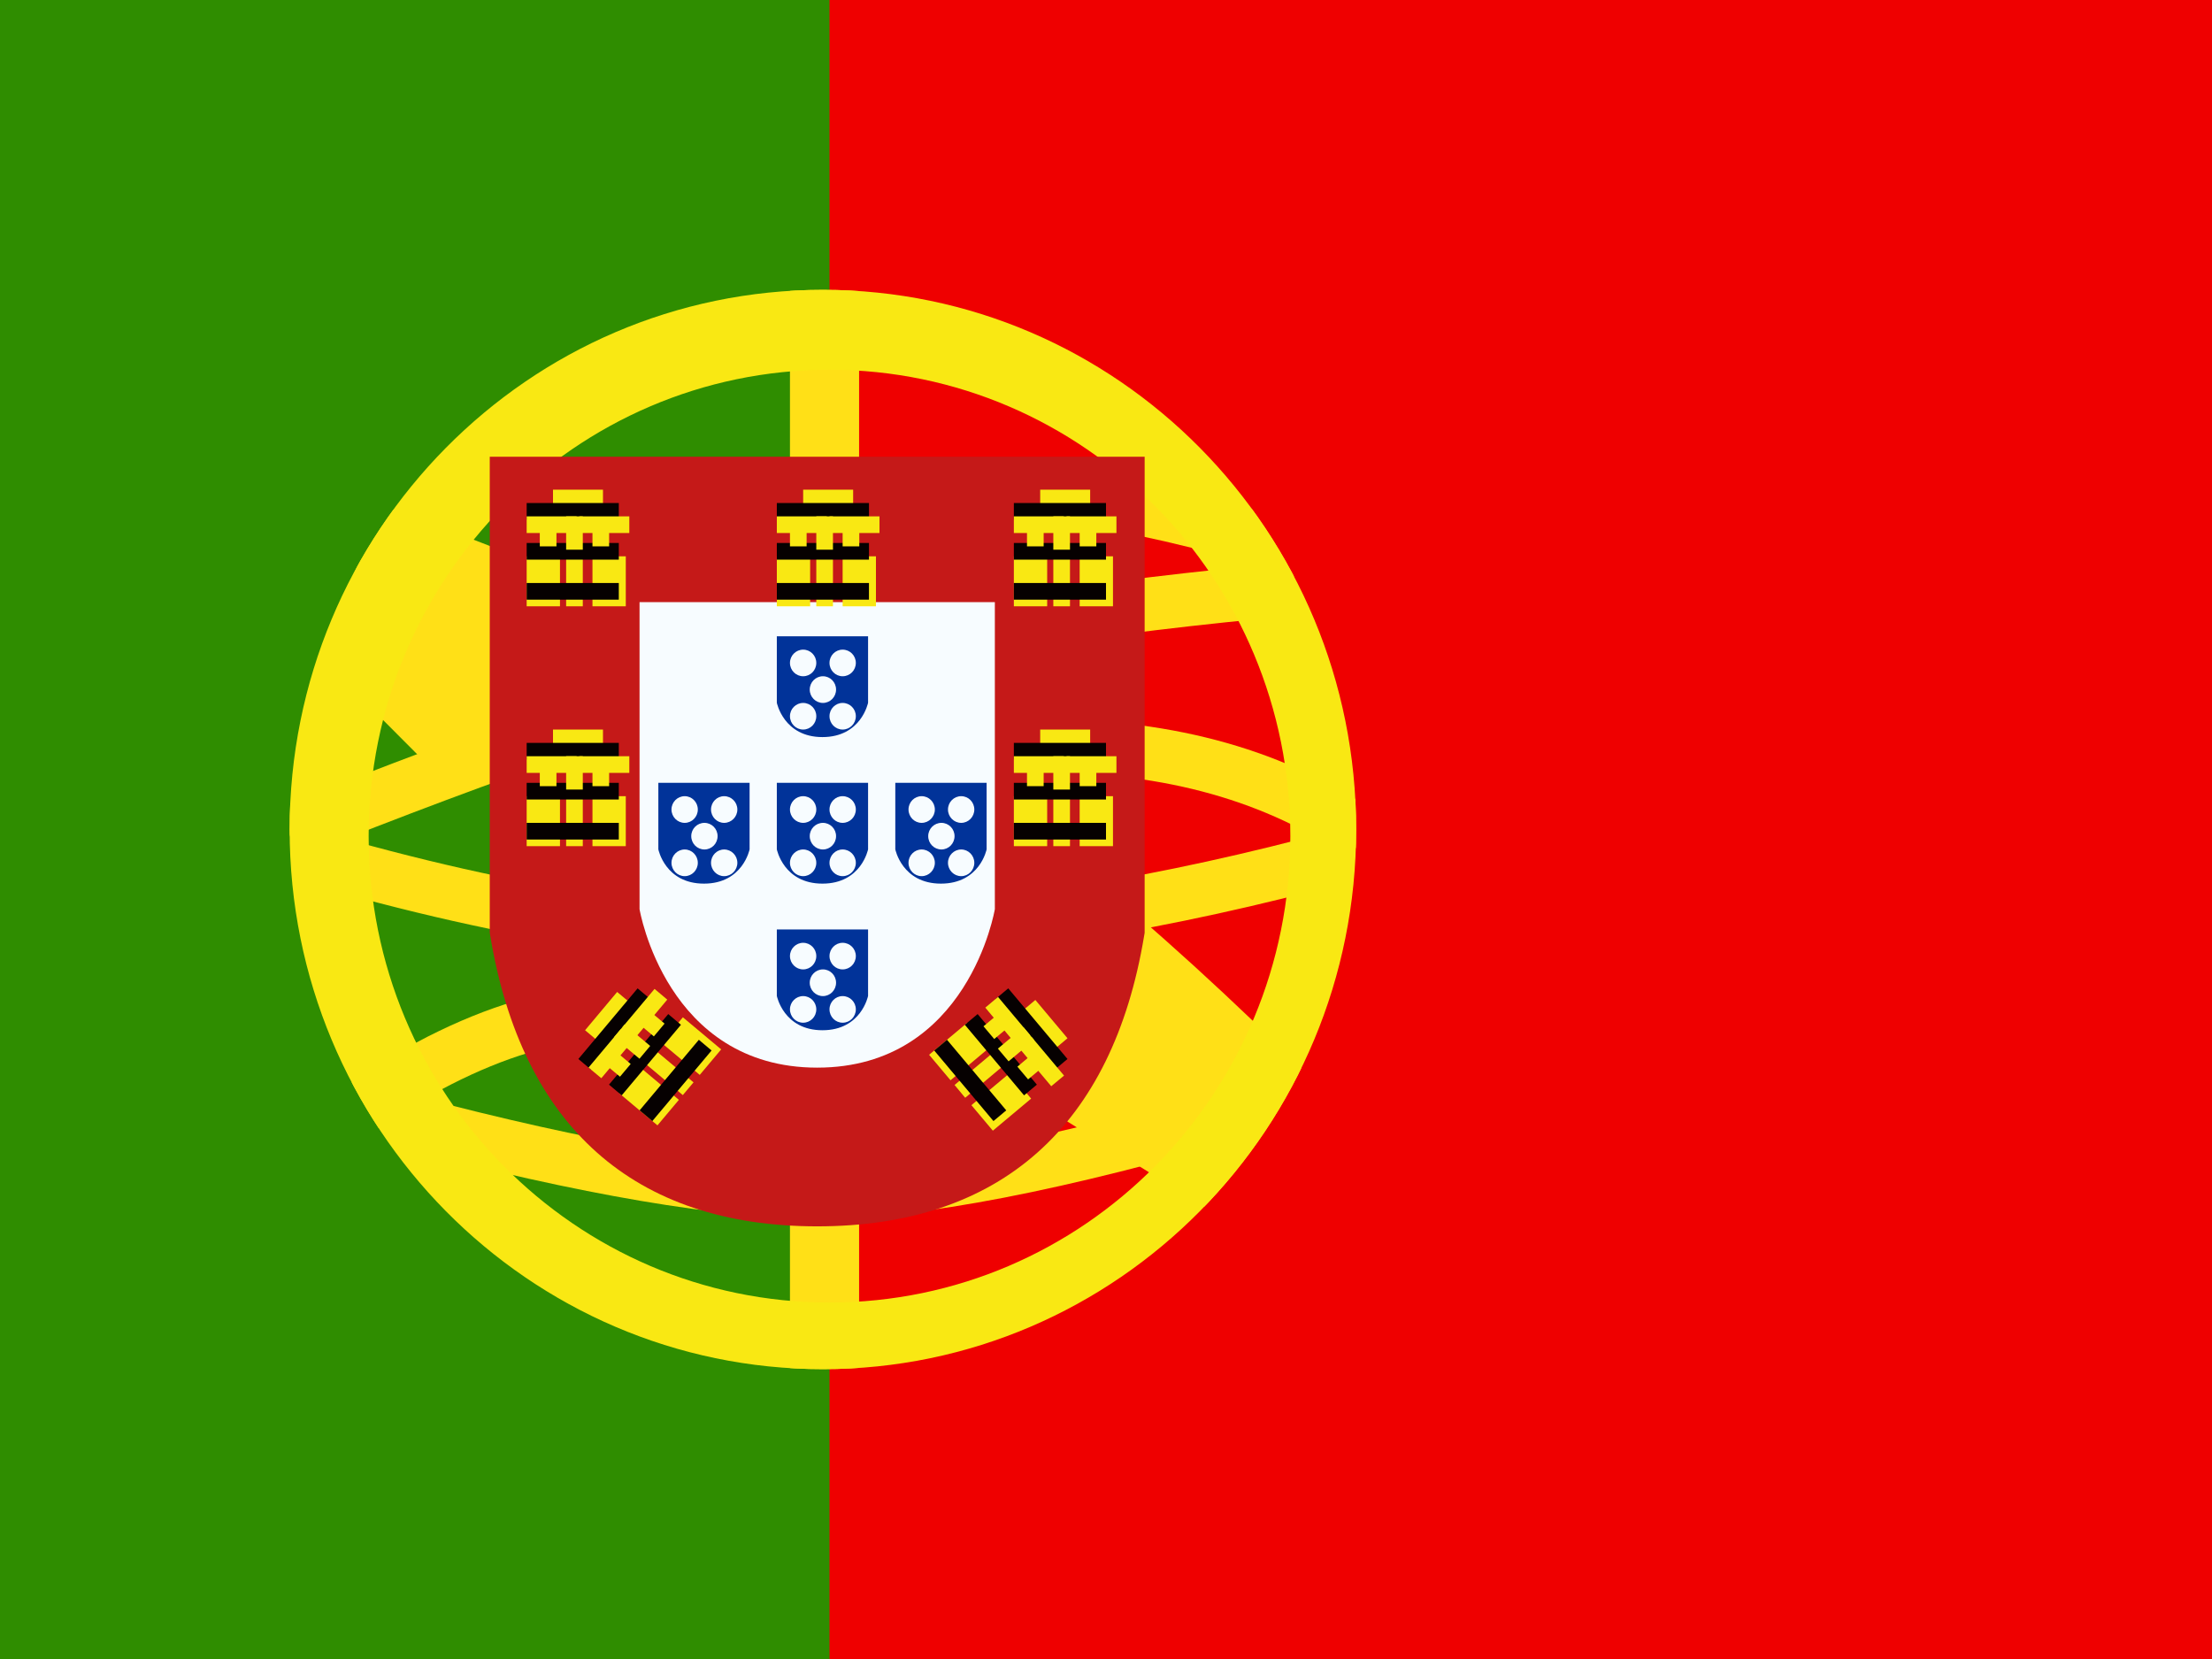
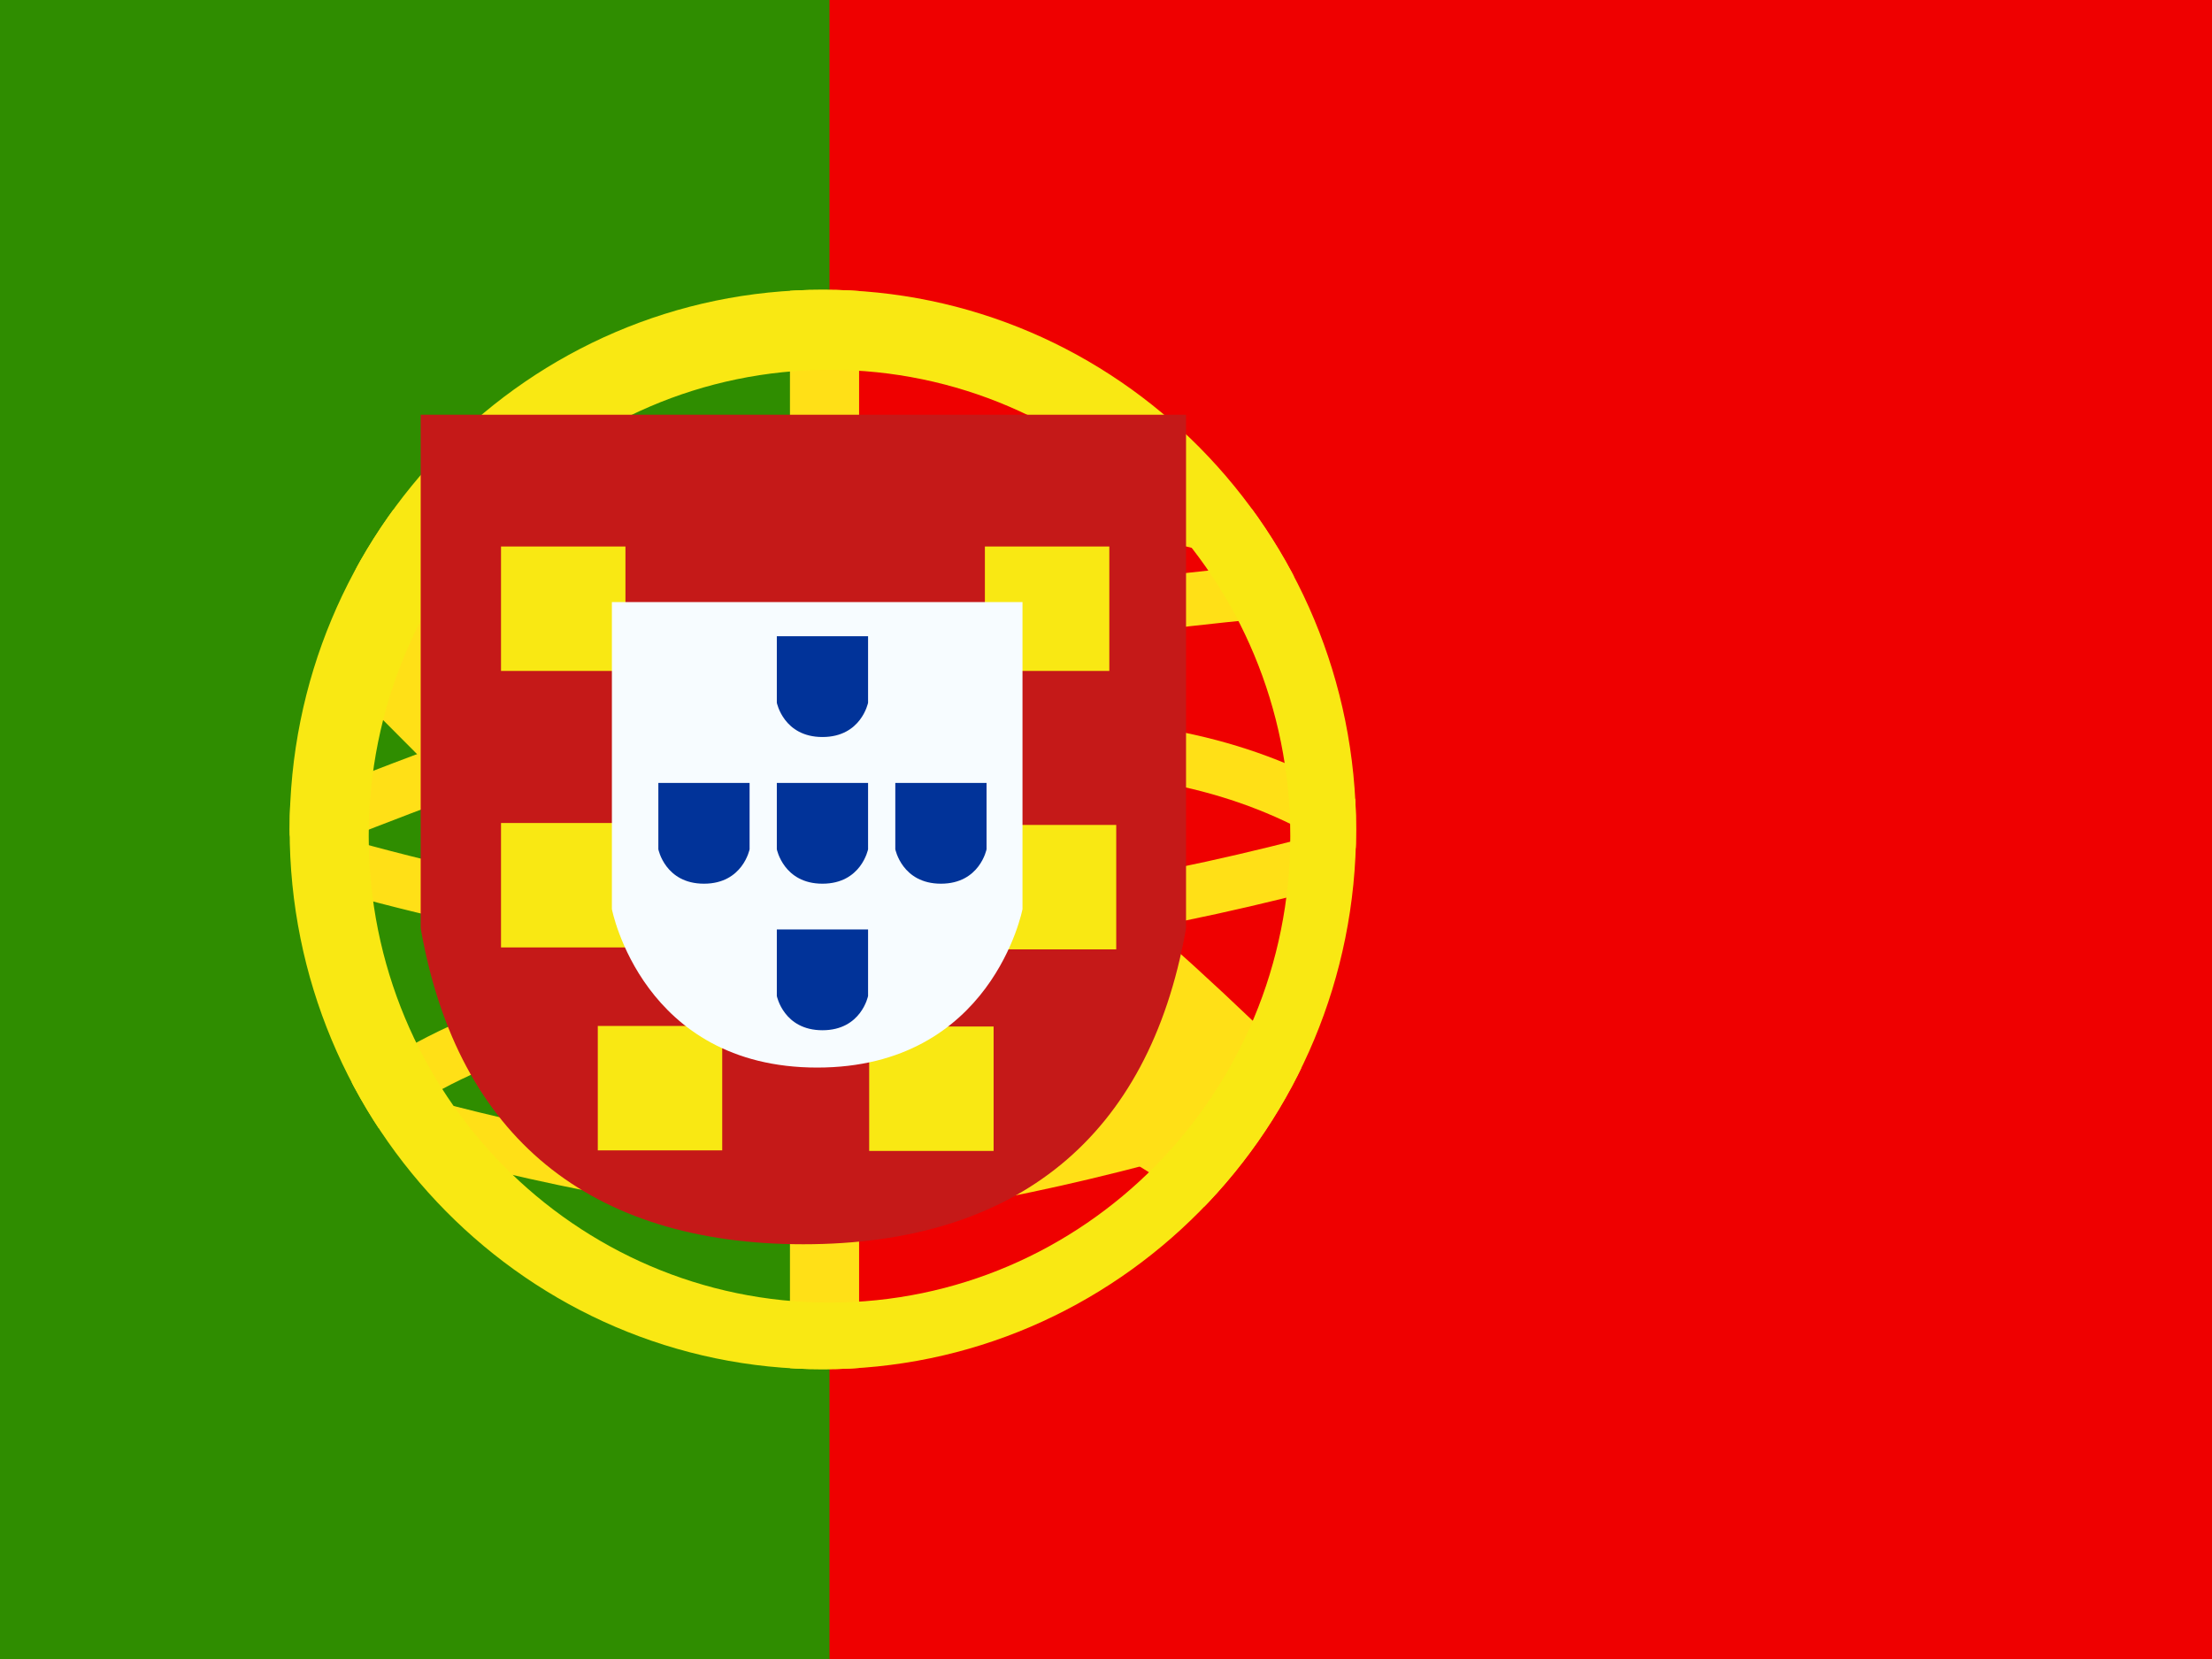
- <svg xmlns="http://www.w3.org/2000/svg" fill="none" viewBox="0 0 32 24">
-   <g clip-path="url(#PT_svg__a)">
-     <path fill="#fff" d="M0 0H32V24H0z" />
-     <path fill="#EF0000" fill-rule="evenodd" d="M8 0H32V24H8V0Z" clip-rule="evenodd" />
-     <path fill="#2F8D00" fill-rule="evenodd" d="M0 0H12V24H0V0Z" clip-rule="evenodd" />
-     <mask id="PT_svg__b" width="16" height="16" x="4" y="4" maskUnits="userSpaceOnUse" style="mask-type:luminance">
-       <path fill="#fff" fill-rule="evenodd" d="M11.905 19.807C7.644 19.807 4.19 16.312 4.19 12C4.19 7.688 7.644 4.193 11.905 4.193C16.165 4.193 19.619 7.688 19.619 12C19.619 16.312 16.165 19.807 11.905 19.807Z" clip-rule="evenodd" />
+ <svg xmlns="http://www.w3.org/2000/svg" width="16" height="12" viewBox="0 0 16 12" fill="none">
+   <g clip-path="url(#clip0_270_54997)">
+     <rect width="16" height="12" fill="white" />
+     <path fill-rule="evenodd" clip-rule="evenodd" d="M4 0H16V12H4V0Z" fill="#EF0000" />
+     <path fill-rule="evenodd" clip-rule="evenodd" d="M0 0H6V12H0V0Z" fill="#2F8D00" />
+     <mask id="mask0_270_54997" style="mask-type:luminance" maskUnits="userSpaceOnUse" x="2" y="2" width="8" height="8">
+       <path fill-rule="evenodd" clip-rule="evenodd" d="M5.952 9.904C3.822 9.904 2.095 8.156 2.095 6C2.095 3.844 3.822 2.096 5.952 2.096C8.083 2.096 9.809 3.844 9.809 6C9.809 8.156 8.083 9.904 5.952 9.904Z" fill="white" />
    </mask>
-     <g fill="#FFE017" mask="url(#PT_svg__b)">
-       <path fill-rule="evenodd" d="M11.428 4H12.428V6.699H11.428V4zM11.428 17.494H12.428V20H11.428V17.494z" clip-rule="evenodd" />
-       <path d="M4.314 12.404L4.035 11.687C7.12 10.455 9.449 9.661 11.028 9.303C13.347 8.777 15.894 8.389 18.67 8.136L18.738 8.904C15.994 9.154 13.479 9.537 11.195 10.055C9.662 10.402 7.366 11.186 4.314 12.404Z" />
-       <path d="M19.141 7.664 18.914 8.4C16.582 7.664 14.683 7.347 13.223 7.445L13.172 6.676C14.74 6.571 16.727 6.902 19.141 7.664zM19.948 11.78 19.517 12.416C18.328 11.59 16.863 11.176 15.113 11.176V10.405C17.011 10.405 18.625 10.862 19.948 11.78z" />
-       <path d="M19.302 12.011L19.499 12.755C16.936 13.45 14.53 13.843 12.281 13.936C10.016 14.03 7.376 13.634 4.359 12.753L4.57 12.013C7.514 12.872 10.075 13.255 12.25 13.166C14.441 13.075 16.791 12.691 19.302 12.011Z" />
-       <path d="M19.012 15.636 17.807 16.871C15.519 14.584 13.504 12.949 11.775 11.967 10.017 10.967 7.724 9.953 4.9 8.927L5.479 7.294C8.386 8.35 10.763 9.402 12.614 10.454 14.495 11.522 16.623 13.249 19.012 15.636zM5.458 16.335 5.002 15.717C5.066 15.669 5.18 15.589 5.336 15.488 5.595 15.32 5.882 15.152 6.19 14.995 7.041 14.564 7.893 14.295 8.707 14.27 8.747 14.269 8.786 14.268 8.826 14.268V15.039C8.794 15.039 8.762 15.04 8.73 15.041 8.044 15.062 7.291 15.299 6.532 15.685 6.248 15.828 5.985 15.982 5.748 16.136 5.665 16.19 5.592 16.239 5.53 16.284 5.493 16.309 5.469 16.327 5.458 16.335z" />
-       <path d="M5.812 16.603 6.004 15.856C8.544 16.525 10.502 16.859 11.869 16.859 13.231 16.859 15.257 16.465 17.936 15.676L18.149 16.417C15.407 17.224 13.318 17.63 11.869 17.63 10.425 17.63 8.409 17.287 5.812 16.603zM4.822 9.694 6.029 8.462 7.797 10.236 6.59 11.468 4.822 9.694z" />
-       <path d="M14.836 15.848L15.734 14.37L18.537 16.114L17.64 17.592L14.836 15.848Z" />
+     <g mask="url(#mask0_270_54997)">
+       <path fill-rule="evenodd" clip-rule="evenodd" d="M5.714 2H6.214V3.349H5.714V2Z" fill="#FFE017" />
+       <path fill-rule="evenodd" clip-rule="evenodd" d="M5.714 8.747H6.214V10H5.714V8.747Z" fill="#FFE017" />
+       <path d="M2.157 6.202L2.017 5.843C3.56 5.227 4.724 4.83 5.514 4.651C6.673 4.389 7.947 4.194 9.335 4.068L9.369 4.452C7.997 4.577 6.74 4.769 5.598 5.027C4.831 5.201 3.683 5.593 2.157 6.202Z" fill="#FFE017" />
+       <path d="M9.57 3.832L9.457 4.2C8.291 3.832 7.341 3.674 6.611 3.723L6.586 3.338C7.37 3.285 8.364 3.451 9.57 3.832Z" fill="#FFE017" />
+       <path d="M9.974 5.89L9.758 6.208C9.164 5.795 8.432 5.588 7.557 5.588V5.202C8.505 5.202 9.313 5.431 9.974 5.89Z" fill="#FFE017" />
+       <path d="M9.651 6.005L9.749 6.378C8.468 6.725 7.265 6.922 6.14 6.968C5.008 7.015 3.688 6.817 2.18 6.377L2.285 6.006C3.757 6.436 5.037 6.628 6.125 6.583C7.22 6.538 8.396 6.345 9.651 6.005Z" fill="#FFE017" />
+       <path d="M9.506 7.818L8.904 8.435C7.759 7.292 6.752 6.474 5.887 5.983C5.008 5.484 3.862 4.976 2.45 4.463L2.739 3.647C4.193 4.175 5.382 4.701 6.307 5.227C7.247 5.761 8.311 6.625 9.506 7.818Z" fill="#FFE017" />
+       <path d="M2.729 8.168L2.501 7.859C2.533 7.835 2.59 7.795 2.668 7.744C2.797 7.66 2.941 7.576 3.095 7.498C3.52 7.282 3.947 7.147 4.354 7.135C4.373 7.134 4.393 7.134 4.413 7.134V7.52C4.397 7.52 4.381 7.52 4.365 7.52C4.022 7.531 3.646 7.65 3.266 7.842C3.124 7.914 2.992 7.991 2.874 8.068C2.833 8.095 2.796 8.12 2.765 8.142C2.747 8.155 2.735 8.163 2.729 8.168Z" fill="#FFE017" />
+       <path d="M2.906 8.301L3.002 7.928C4.272 8.263 5.251 8.429 5.934 8.429C6.615 8.429 7.629 8.233 8.968 7.838L9.074 8.208C7.703 8.612 6.659 8.815 5.934 8.815C5.213 8.815 4.205 8.643 2.906 8.301Z" fill="#FFE017" />
+       <path d="M2.411 4.847L3.015 4.231L3.898 5.118L3.295 5.734L2.411 4.847Z" fill="#FFE017" />
+       <path d="M7.418 7.924L7.867 7.185L9.269 8.057L8.82 8.796L7.418 7.924Z" fill="#FFE017" />
    </g>
-     <path fill="#F9E813" fill-rule="evenodd" d="M4.19 12C4.19 16.312 7.644 19.807 11.905 19.807C16.165 19.807 19.619 16.312 19.619 12C19.619 7.688 16.165 4.193 11.905 4.193C7.644 4.193 4.19 7.688 4.19 12ZM18.667 12.096C18.667 15.823 15.682 18.843 12 18.843C8.318 18.843 5.333 15.823 5.333 12.096C5.333 8.37 8.318 5.349 12 5.349C15.682 5.349 18.667 8.37 18.667 12.096Z" clip-rule="evenodd" />
-     <path fill="#fff" d="M7.657 7.185V13.446C8.069 15.924 9.457 17.163 11.822 17.163C14.187 17.163 15.575 15.924 15.987 13.446V7.185H7.657Z" />
-     <path fill="#C51918" d="M7.085 6.607H16.559V13.494L16.551 13.542C16.093 16.294 14.471 17.741 11.822 17.741C9.173 17.741 7.551 16.294 7.093 13.542L7.085 13.494V6.607Z" />
-     <path fill="#F7FCFF" d="M9.252 8.711H14.392V13.152C14.392 13.152 14.011 15.445 11.822 15.445C9.634 15.445 9.252 13.152 9.252 13.152V8.711Z" />
-     <path fill="#F9E813" fill-rule="evenodd" d="M8 7.084H8.723V7.566H8V7.084Z" clip-rule="evenodd" />
-     <path fill="#060101" fill-rule="evenodd" d="M7.619 7.277H8.952V7.518H7.619V7.277Z" clip-rule="evenodd" />
-     <path fill="#F9E813" fill-rule="evenodd" d="M7.619 7.47H8.342V7.711H7.619V7.47zM8.381 7.47H9.104V7.711H8.381V7.47zM7.619 8.048H8.101V8.771H7.619V8.048zM8.571 8.048H9.053V8.771H8.571V8.048zM8.19 8.048H8.431V8.771H8.19V8.048z" clip-rule="evenodd" />
-     <path fill="#060101" fill-rule="evenodd" d="M7.619 7.855H8.952V8.096H7.619V7.855zM7.619 8.434H8.952V8.675H7.619V8.434z" clip-rule="evenodd" />
-     <path fill="#F9E813" fill-rule="evenodd" d="M7.809 7.663H8.05V7.904H7.809V7.663zM8.571 7.663H8.812V7.904H8.571V7.663zM8.19 7.47H8.431V7.952H8.19V7.47zM11.619 7.084H12.342V7.566H11.619V7.084z" clip-rule="evenodd" />
-     <path fill="#060101" fill-rule="evenodd" d="M11.238 7.277H12.571V7.518H11.238V7.277Z" clip-rule="evenodd" />
-     <path fill="#F9E813" fill-rule="evenodd" d="M11.238 7.47H11.961V7.711H11.238V7.47zM12 7.47H12.723V7.711H12V7.47zM11.238 8.048H11.72V8.771H11.238V8.048zM12.19 8.048H12.672V8.771H12.19V8.048zM11.809 8.048H12.05V8.771H11.809V8.048z" clip-rule="evenodd" />
-     <path fill="#060101" fill-rule="evenodd" d="M11.238 7.855H12.571V8.096H11.238V7.855zM11.238 8.434H12.571V8.675H11.238V8.434z" clip-rule="evenodd" />
-     <path fill="#F9E813" fill-rule="evenodd" d="M11.428 7.663H11.669V7.904H11.428V7.663zM12.19 7.663H12.431V7.904H12.19V7.663zM11.809 7.47H12.05V7.952H11.809V7.47zM15.048 7.084H15.771V7.566H15.048V7.084z" clip-rule="evenodd" />
-     <path fill="#060101" fill-rule="evenodd" d="M14.667 7.277H16V7.518H14.667V7.277Z" clip-rule="evenodd" />
-     <path fill="#F9E813" fill-rule="evenodd" d="M14.667 7.47H15.389V7.711H14.667V7.47zM15.429 7.47H16.151V7.711H15.429V7.47zM14.667 8.048H15.149V8.771H14.667V8.048zM15.619 8.048H16.101V8.771H15.619V8.048zM15.238 8.048H15.479V8.771H15.238V8.048z" clip-rule="evenodd" />
-     <path fill="#060101" fill-rule="evenodd" d="M14.667 7.855H16V8.096H14.667V7.855zM14.667 8.434H16V8.675H14.667V8.434z" clip-rule="evenodd" />
-     <path fill="#F9E813" fill-rule="evenodd" d="M14.857 7.663H15.098V7.904H14.857V7.663zM15.619 7.663H15.86V7.904H15.619V7.663zM15.238 7.47H15.479V7.952H15.238V7.47zM15.048 10.554H15.771V11.036H15.048V10.554z" clip-rule="evenodd" />
-     <path fill="#060101" fill-rule="evenodd" d="M14.667 10.747H16V10.988H14.667V10.747Z" clip-rule="evenodd" />
-     <path fill="#F9E813" fill-rule="evenodd" d="M14.667 10.94H15.389V11.181H14.667V10.94zM15.429 10.94H16.151V11.181H15.429V10.94zM14.667 11.518H15.149V12.241H14.667V11.518zM15.619 11.518H16.101V12.241H15.619V11.518zM15.238 11.518H15.479V12.241H15.238V11.518z" clip-rule="evenodd" />
-     <path fill="#060101" fill-rule="evenodd" d="M14.667 11.325H16V11.566H14.667V11.325zM14.667 11.904H16V12.145H14.667V11.904z" clip-rule="evenodd" />
-     <path fill="#F9E813" fill-rule="evenodd" d="M14.857 11.133H15.098V11.373H14.857V11.133zM15.619 11.133H15.86V11.373H15.619V11.133zM15.238 10.94H15.479V11.422H15.238V10.94zM8 10.554H8.723V11.036H8V10.554z" clip-rule="evenodd" />
-     <path fill="#060101" fill-rule="evenodd" d="M7.619 10.747H8.952V10.988H7.619V10.747Z" clip-rule="evenodd" />
-     <path fill="#F9E813" fill-rule="evenodd" d="M7.619 10.94H8.342V11.181H7.619V10.94zM8.381 10.94H9.104V11.181H8.381V10.94zM7.619 11.518H8.101V12.241H7.619V11.518zM8.571 11.518H9.053V12.241H8.571V11.518zM8.19 11.518H8.431V12.241H8.19V11.518z" clip-rule="evenodd" />
-     <path fill="#060101" fill-rule="evenodd" d="M7.619 11.325H8.952V11.566H7.619V11.325zM7.619 11.904H8.952V12.145H7.619V11.904z" clip-rule="evenodd" />
-     <path fill="#F9E813" fill-rule="evenodd" d="M7.809 11.133H8.05V11.373H7.809V11.133zM8.571 11.133H8.812V11.373H8.571V11.133zM8.19 10.94H8.431V11.422H8.19V10.94zM8.464 14.904 8.928 14.35 9.298 14.66 8.833 15.214 8.464 14.904z" clip-rule="evenodd" />
-     <path fill="#060101" fill-rule="evenodd" d="M8.367 15.32L9.224 14.298L9.408 14.453L8.551 15.475L8.367 15.32Z" clip-rule="evenodd" />
-     <path fill="#F9E813" fill-rule="evenodd" d="M8.514 15.444 8.979 14.89 9.163 15.045 8.699 15.598 8.514 15.444zM9.004 14.86 9.469 14.306 9.653 14.461 9.188 15.015 9.004 14.86zM8.957 15.815 9.267 15.446 9.821 15.911 9.511 16.28 8.957 15.815zM9.569 15.086 9.879 14.717 10.433 15.181 10.123 15.55 9.569 15.086zM9.325 15.378 9.479 15.193 10.033 15.658 9.878 15.842 9.325 15.378z" clip-rule="evenodd" />
-     <path fill="#060101" fill-rule="evenodd" d="M8.81 15.691 9.667 14.67 9.851 14.825 8.994 15.846 8.81 15.691zM9.253 16.063 10.11 15.042 10.294 15.197 9.437 16.218 9.253 16.063z" clip-rule="evenodd" />
-     <path fill="#F9E813" fill-rule="evenodd" d="M8.784 15.422 8.939 15.237 9.124 15.392 8.969 15.576 8.784 15.422zM9.274 14.838 9.429 14.653 9.614 14.808 9.459 14.993 9.274 14.838zM8.881 15.006 9.036 14.821 9.406 15.131 9.251 15.316 8.881 15.006zM14.978 14.466 15.443 15.02 15.074 15.33 14.609 14.776 14.978 14.466z" clip-rule="evenodd" />
-     <path fill="#060101" fill-rule="evenodd" d="M14.586 14.298L15.443 15.32L15.258 15.475L14.401 14.453L14.586 14.298Z" clip-rule="evenodd" />
-     <path fill="#F9E813" fill-rule="evenodd" d="M14.438 14.422 14.903 14.976 14.718 15.131 14.254 14.577 14.438 14.422zM14.928 15.006 15.393 15.56 15.208 15.714 14.743 15.161 14.928 15.006zM13.995 14.794 14.305 15.163 13.751 15.628 13.441 15.259 13.995 14.794zM14.607 15.524 14.917 15.893 14.363 16.357 14.053 15.988 14.607 15.524zM14.362 15.232 14.517 15.416 13.963 15.881 13.809 15.696 14.362 15.232z" clip-rule="evenodd" />
-     <path fill="#060101" fill-rule="evenodd" d="M14.143 14.67 15 15.691 14.815 15.846 13.958 14.825 14.143 14.67zM13.7 15.042 14.557 16.063 14.372 16.218 13.515 15.197 13.7 15.042z" clip-rule="evenodd" />
-     <path fill="#F9E813" fill-rule="evenodd" d="M14.413 14.692 14.568 14.877 14.383 15.031 14.228 14.847 14.413 14.692zM14.903 15.276 15.058 15.46 14.873 15.615 14.718 15.431 14.903 15.276zM14.806 14.86 14.96 15.044 14.591 15.354 14.436 15.17 14.806 14.86z" clip-rule="evenodd" />
-     <path fill="#013399" fill-rule="evenodd" d="M12.558 9.205H11.238V10.166C11.238 10.166 11.336 10.663 11.898 10.663 12.46 10.663 12.558 10.166 12.558 10.166V9.205zM11.809 9.59C11.809 9.697 11.724 9.783 11.619 9.783 11.514 9.783 11.428 9.697 11.428 9.59 11.428 9.484 11.514 9.398 11.619 9.398 11.724 9.398 11.809 9.484 11.809 9.59zM11.619 10.554C11.724 10.554 11.809 10.468 11.809 10.361 11.809 10.255 11.724 10.169 11.619 10.169 11.514 10.169 11.428 10.255 11.428 10.361 11.428 10.468 11.514 10.554 11.619 10.554zM12.381 10.361C12.381 10.468 12.296 10.554 12.19 10.554 12.085 10.554 12 10.468 12 10.361 12 10.255 12.085 10.169 12.19 10.169 12.296 10.169 12.381 10.255 12.381 10.361zM11.905 10.169C12.01 10.169 12.095 10.082 12.095 9.976 12.095 9.869 12.01 9.783 11.905 9.783 11.8 9.783 11.714 9.869 11.714 9.976 11.714 10.082 11.8 10.169 11.905 10.169zM12.381 9.59C12.381 9.697 12.296 9.783 12.19 9.783 12.085 9.783 12 9.697 12 9.59 12 9.484 12.085 9.398 12.19 9.398 12.296 9.398 12.381 9.484 12.381 9.59zM12.558 11.325H11.238V12.287C11.238 12.287 11.336 12.783 11.898 12.783 12.46 12.783 12.558 12.287 12.558 12.287V11.325zM11.809 11.711C11.809 11.817 11.724 11.904 11.619 11.904 11.514 11.904 11.428 11.817 11.428 11.711 11.428 11.604 11.514 11.518 11.619 11.518 11.724 11.518 11.809 11.604 11.809 11.711zM11.619 12.675C11.724 12.675 11.809 12.588 11.809 12.482 11.809 12.376 11.724 12.289 11.619 12.289 11.514 12.289 11.428 12.376 11.428 12.482 11.428 12.588 11.514 12.675 11.619 12.675zM12.381 12.482C12.381 12.588 12.296 12.675 12.19 12.675 12.085 12.675 12 12.588 12 12.482 12 12.376 12.085 12.289 12.19 12.289 12.296 12.289 12.381 12.376 12.381 12.482zM11.905 12.289C12.01 12.289 12.095 12.203 12.095 12.096 12.095 11.99 12.01 11.904 11.905 11.904 11.8 11.904 11.714 11.99 11.714 12.096 11.714 12.203 11.8 12.289 11.905 12.289zM12.381 11.711C12.381 11.817 12.296 11.904 12.19 11.904 12.085 11.904 12 11.817 12 11.711 12 11.604 12.085 11.518 12.19 11.518 12.296 11.518 12.381 11.604 12.381 11.711zM14.273 11.325H12.952V12.287C12.952 12.287 13.05 12.783 13.612 12.783 14.175 12.783 14.273 12.287 14.273 12.287V11.325zM13.524 11.711C13.524 11.817 13.438 11.904 13.333 11.904 13.228 11.904 13.143 11.817 13.143 11.711 13.143 11.604 13.228 11.518 13.333 11.518 13.438 11.518 13.524 11.604 13.524 11.711zM13.333 12.675C13.438 12.675 13.524 12.588 13.524 12.482 13.524 12.376 13.438 12.289 13.333 12.289 13.228 12.289 13.143 12.376 13.143 12.482 13.143 12.588 13.228 12.675 13.333 12.675zM14.095 12.482C14.095 12.588 14.01 12.675 13.905 12.675 13.8 12.675 13.714 12.588 13.714 12.482 13.714 12.376 13.8 12.289 13.905 12.289 14.01 12.289 14.095 12.376 14.095 12.482zM13.619 12.289C13.724 12.289 13.809 12.203 13.809 12.096 13.809 11.99 13.724 11.904 13.619 11.904 13.514 11.904 13.428 11.99 13.428 12.096 13.428 12.203 13.514 12.289 13.619 12.289zM14.095 11.711C14.095 11.817 14.01 11.904 13.905 11.904 13.8 11.904 13.714 11.817 13.714 11.711 13.714 11.604 13.8 11.518 13.905 11.518 14.01 11.518 14.095 11.604 14.095 11.711zM10.844 11.325H9.524V12.287C9.524 12.287 9.622 12.783 10.184 12.783 10.746 12.783 10.844 12.287 10.844 12.287V11.325zM10.095 11.711C10.095 11.817 10.01 11.904 9.905 11.904 9.8 11.904 9.714 11.817 9.714 11.711 9.714 11.604 9.8 11.518 9.905 11.518 10.01 11.518 10.095 11.604 10.095 11.711zM9.905 12.675C10.01 12.675 10.095 12.588 10.095 12.482 10.095 12.376 10.01 12.289 9.905 12.289 9.8 12.289 9.714 12.376 9.714 12.482 9.714 12.588 9.8 12.675 9.905 12.675zM10.667 12.482C10.667 12.588 10.581 12.675 10.476 12.675 10.371 12.675 10.286 12.588 10.286 12.482 10.286 12.376 10.371 12.289 10.476 12.289 10.581 12.289 10.667 12.376 10.667 12.482zM10.191 12.289C10.296 12.289 10.381 12.203 10.381 12.096 10.381 11.99 10.296 11.904 10.191 11.904 10.085 11.904 10 11.99 10 12.096 10 12.203 10.085 12.289 10.191 12.289zM10.667 11.711C10.667 11.817 10.581 11.904 10.476 11.904 10.371 11.904 10.286 11.817 10.286 11.711 10.286 11.604 10.371 11.518 10.476 11.518 10.581 11.518 10.667 11.604 10.667 11.711zM12.558 13.446H11.238V14.407C11.238 14.407 11.336 14.904 11.898 14.904 12.46 14.904 12.558 14.407 12.558 14.407V13.446zM11.809 13.831C11.809 13.938 11.724 14.024 11.619 14.024 11.514 14.024 11.428 13.938 11.428 13.831 11.428 13.725 11.514 13.639 11.619 13.639 11.724 13.639 11.809 13.725 11.809 13.831zM11.619 14.795C11.724 14.795 11.809 14.709 11.809 14.602 11.809 14.496 11.724 14.41 11.619 14.41 11.514 14.41 11.428 14.496 11.428 14.602 11.428 14.709 11.514 14.795 11.619 14.795zM12.381 14.602C12.381 14.709 12.296 14.795 12.19 14.795 12.085 14.795 12 14.709 12 14.602 12 14.496 12.085 14.41 12.19 14.41 12.296 14.41 12.381 14.496 12.381 14.602zM11.905 14.41C12.01 14.41 12.095 14.323 12.095 14.217 12.095 14.11 12.01 14.024 11.905 14.024 11.8 14.024 11.714 14.11 11.714 14.217 11.714 14.323 11.8 14.41 11.905 14.41zM12.381 13.831C12.381 13.938 12.296 14.024 12.19 14.024 12.085 14.024 12 13.938 12 13.831 12 13.725 12.085 13.639 12.19 13.639 12.296 13.639 12.381 13.725 12.381 13.831z" clip-rule="evenodd" />
+     <path fill-rule="evenodd" clip-rule="evenodd" d="M2.095 6C2.095 8.156 3.822 9.904 5.952 9.904C8.083 9.904 9.809 8.156 9.809 6C9.809 3.844 8.083 2.096 5.952 2.096C3.822 2.096 2.095 3.844 2.095 6ZM9.333 6.048C9.333 7.911 7.841 9.422 6 9.422C4.159 9.422 2.667 7.911 2.667 6.048C2.667 4.185 4.159 2.675 6 2.675C7.841 2.675 9.333 4.185 9.333 6.048Z" fill="#F9E813" />
+     <path d="M3.828 3.593V6.723C4.034 7.962 4.729 8.582 5.911 8.582C7.093 8.582 7.788 7.962 7.994 6.723V3.593H3.828Z" fill="white" />
+     <path d="M3.043 3H8.579V6.711L8.575 6.737C8.307 8.22 7.359 9 5.811 9C4.263 9 3.315 8.22 3.047 6.737L3.043 6.711V3Z" fill="#C51918" />
+     <path fill-rule="evenodd" clip-rule="evenodd" d="M4.524 3.953H3.624V4.853H4.524V3.953ZM8.024 3.953H7.124V4.853H8.024V3.953Z" fill="#F9E813" />
+     <path fill-rule="evenodd" clip-rule="evenodd" d="M3.624 5.953H4.524V6.853H3.624V5.953ZM7.174 5.967H8.074V6.867H7.174V5.967ZM7.187 7.425H6.287V8.325H7.187V7.425Z" fill="#F9E813" />
+     <path fill-rule="evenodd" clip-rule="evenodd" d="M4.324 7.421H5.224V8.321H4.324V7.421Z" fill="#F9E813" />
+     <path d="M4.426 4.355H7.396V6.576C7.396 6.576 7.176 7.722 5.911 7.722C4.646 7.722 4.426 6.576 4.426 6.576V4.355Z" fill="#F7FCFF" />
+     <path d="M5.619 4.602H6.279V5.083C6.279 5.083 6.23 5.331 5.949 5.331C5.668 5.331 5.619 5.083 5.619 5.083V4.602Z" fill="#013399" />
+     <path d="M5.619 5.663H6.279V6.143C6.279 6.143 6.23 6.392 5.949 6.392C5.668 6.392 5.619 6.143 5.619 6.143V5.663Z" fill="#013399" />
+     <path d="M6.476 5.663H7.136V6.143C7.136 6.143 7.087 6.392 6.806 6.392C6.525 6.392 6.476 6.143 6.476 6.143V5.663Z" fill="#013399" />
+     <path d="M4.762 5.663H5.422V6.143C5.422 6.143 5.373 6.392 5.092 6.392C4.811 6.392 4.762 6.143 4.762 6.143V5.663Z" fill="#013399" />
+     <path d="M5.619 6.723H6.279V7.204C6.279 7.204 6.23 7.452 5.949 7.452C5.668 7.452 5.619 7.204 5.619 7.204V6.723Z" fill="#013399" />
  </g>
  <defs>
-     <clipPath id="PT_svg__a">
-       <path fill="#fff" d="M0 0H32V24H0z" />
+     <clipPath id="clip0_270_54997">
+       <rect width="16" height="12" fill="white" />
    </clipPath>
  </defs>
</svg>
